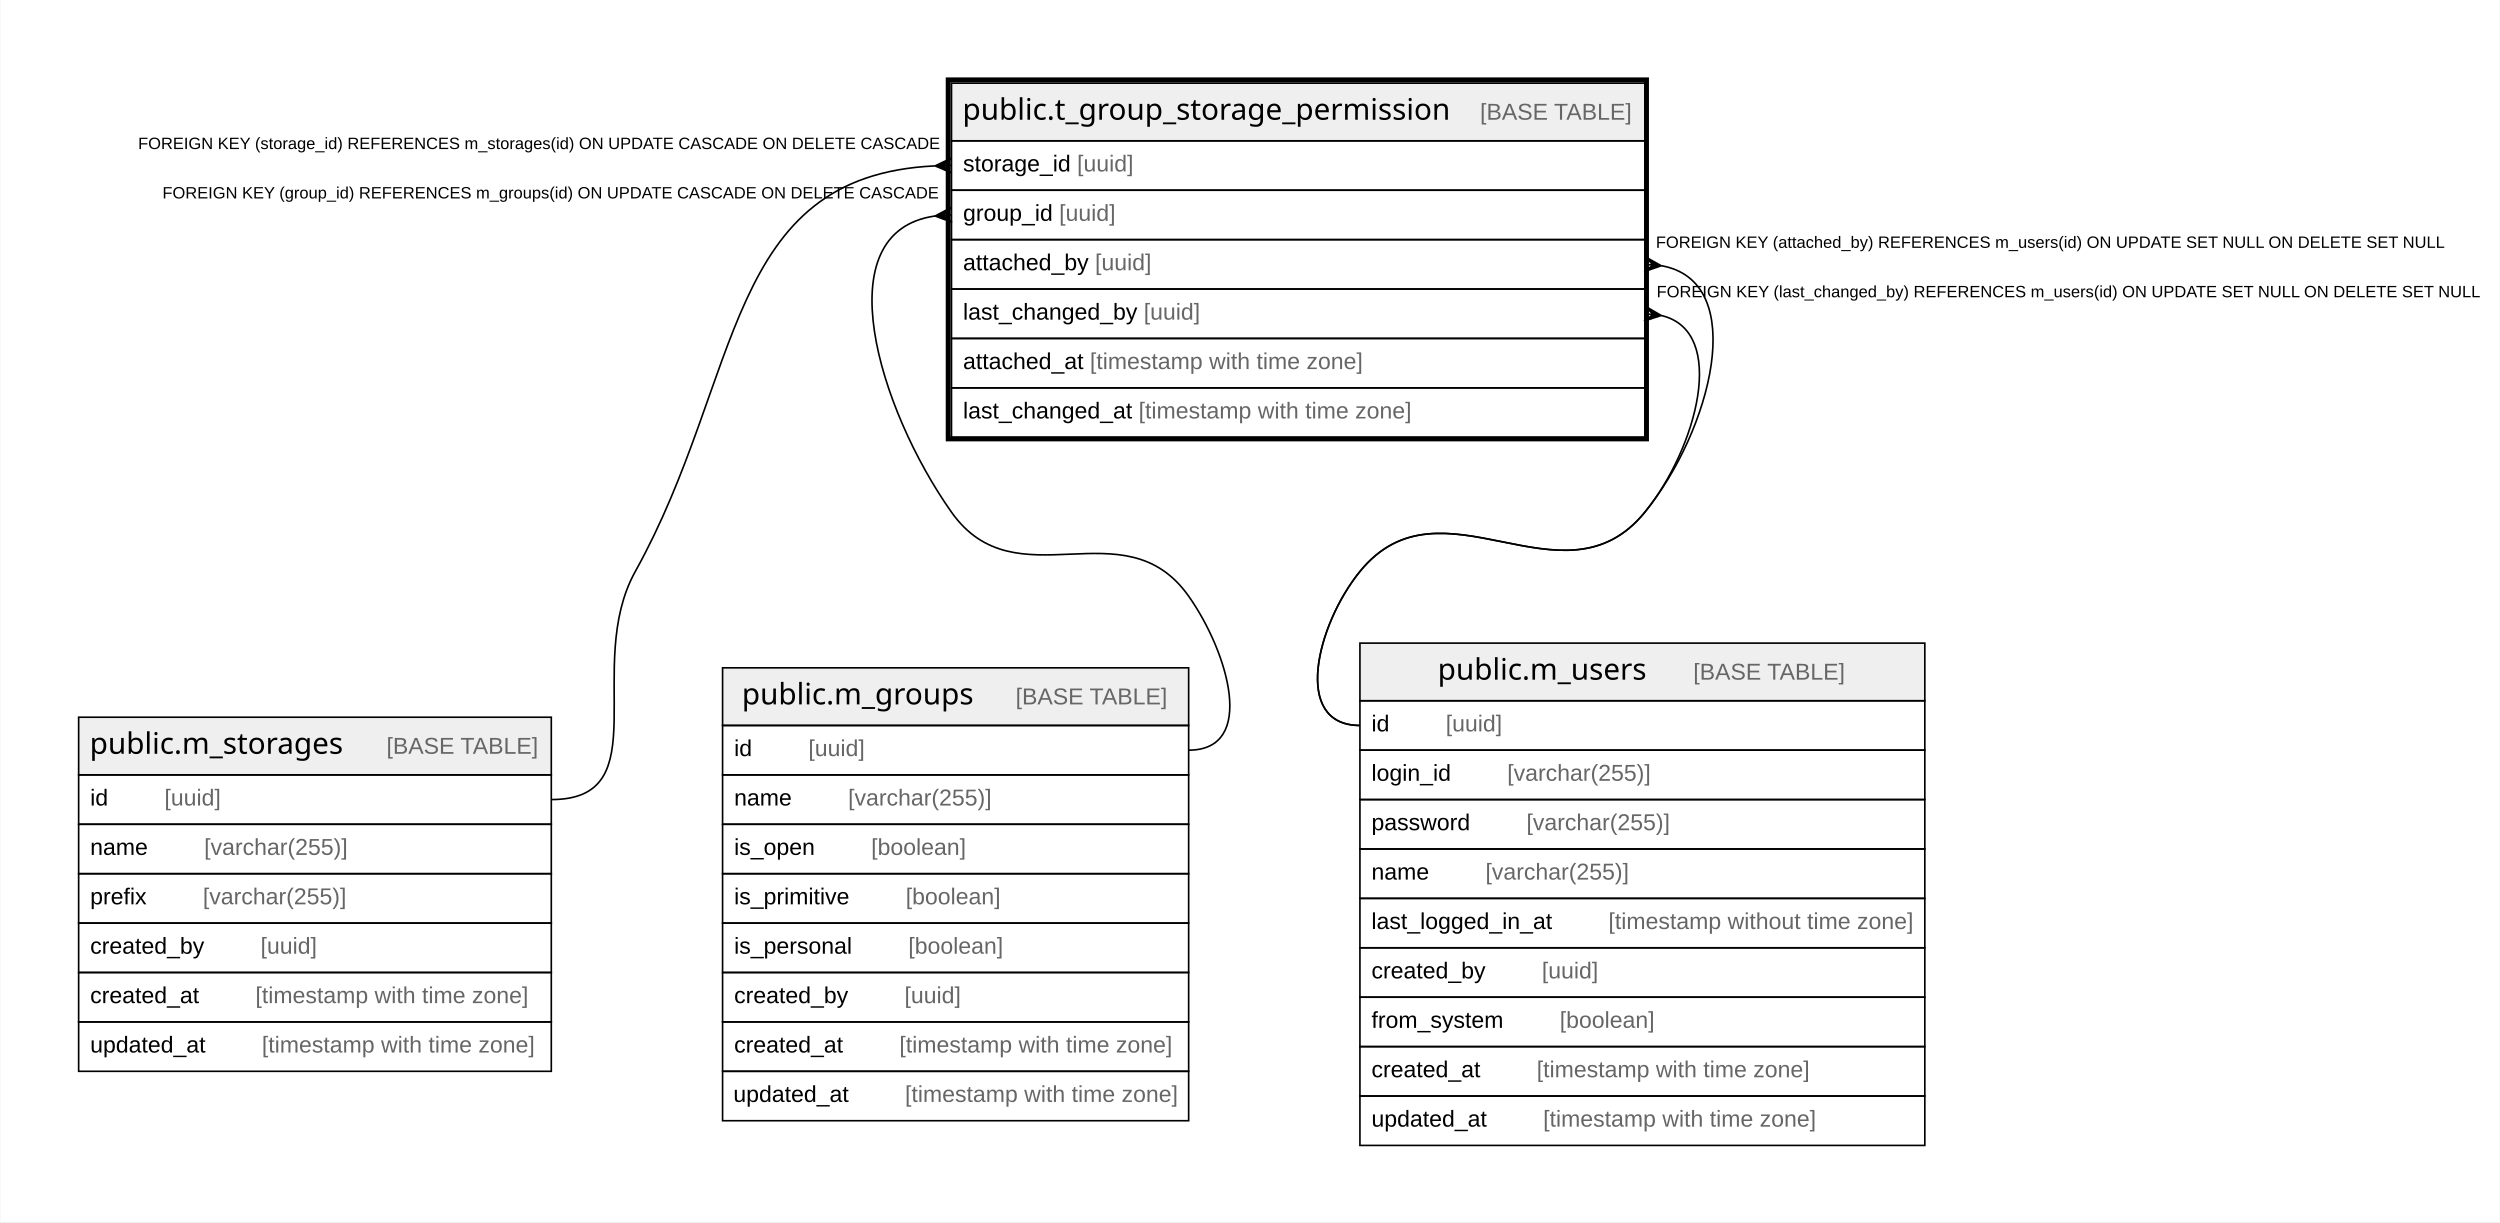
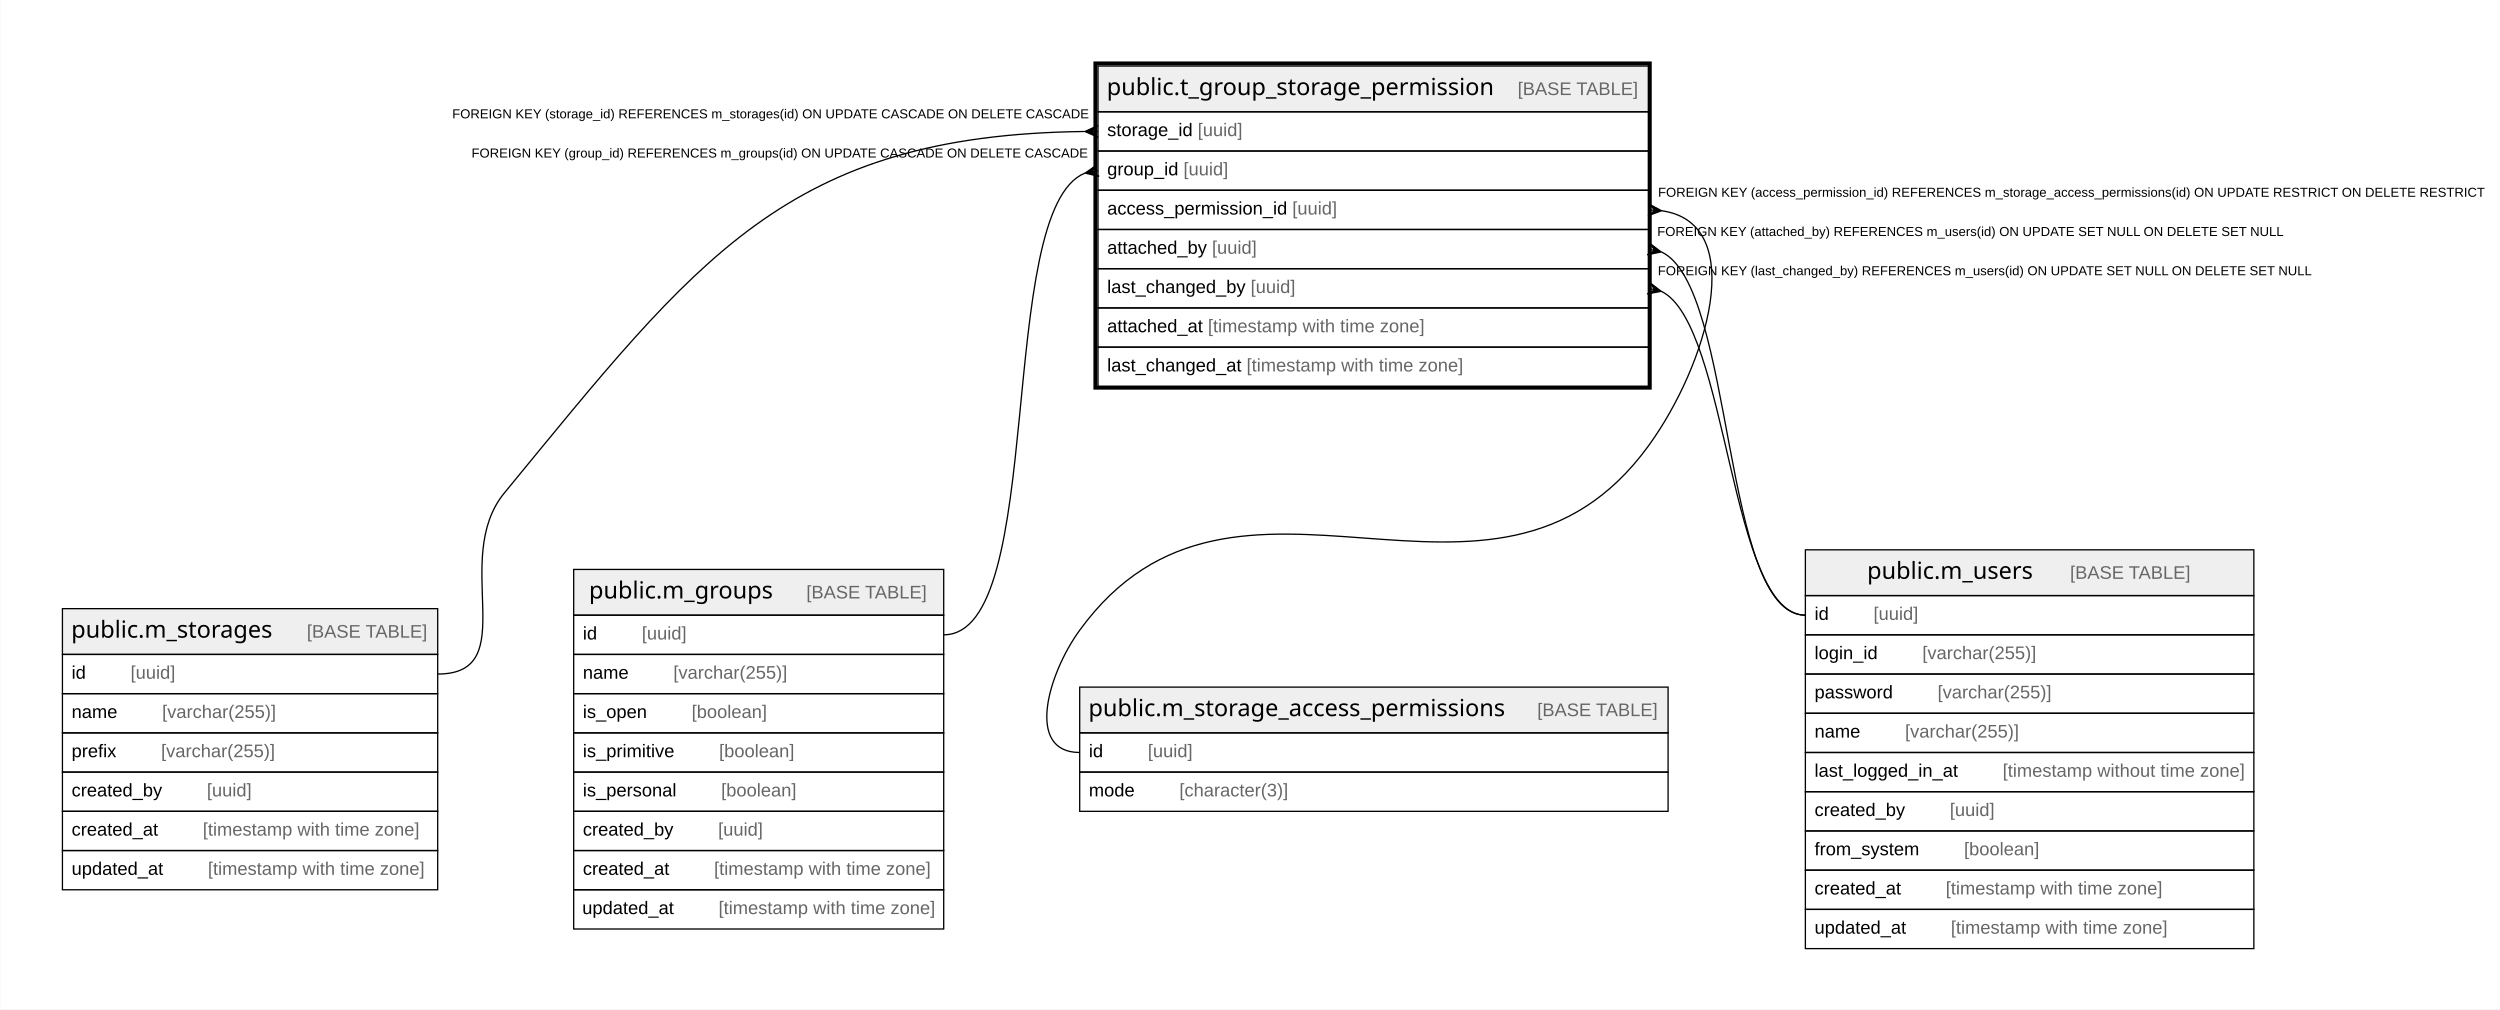
- <svg xmlns="http://www.w3.org/2000/svg" width="1518pt" height="742pt" viewBox="0.00 0.00 1517.50 742.00">
-   <g id="graph0" class="graph" transform="scale(1 1) rotate(0) translate(4 738)">
-     <polygon fill="#ffffff" stroke="transparent" points="-4,4 -4,-738 1513.5,-738 1513.5,4 -4,4" />
+ <svg xmlns="http://www.w3.org/2000/svg" width="1912pt" height="772pt" viewBox="0.00 0.00 1911.50 772.00">
+   <g id="graph0" class="graph" transform="scale(1 1) rotate(0) translate(4 768)">
+     <polygon fill="#ffffff" stroke="transparent" points="-4,4 -4,-768 1907.5,-768 1907.5,4 -4,4" />
    <g id="node1" class="node">
-       <polygon fill="#efefef" stroke="transparent" points="573.5,-652.5 573.5,-687.5 994.5,-687.5 994.5,-652.5 573.5,-652.5" />
-       <polygon fill="none" stroke="#000000" points="573.5,-652.5 573.5,-687.5 994.5,-687.5 994.5,-652.5 573.5,-652.5" />
-       <text text-anchor="start" x="580.184" y="-665.3" font-family="Arial Bold" font-size="18.00" fill="#000000">public.t_group_storage_permission</text>
-       <text text-anchor="start" x="860.248" y="-665.3" font-family="Arial" font-size="14.00" fill="#000000">    </text>
-       <text text-anchor="start" x="894.453" y="-665.3" font-family="Arial" font-size="14.00" fill="#666666">[BASE TABLE]</text>
-       <polygon fill="none" stroke="#000000" points="573.5,-622.5 573.5,-652.5 994.5,-652.5 994.5,-622.5 573.5,-622.5" />
-       <text text-anchor="start" x="580.5" y="-633.9" font-family="Arial" font-size="14.00" fill="#000000">storage_id </text>
-       <text text-anchor="start" x="649.744" y="-633.9" font-family="Arial" font-size="14.00" fill="#666666">[uuid]</text>
-       <polygon fill="none" stroke="#000000" points="573.5,-592.5 573.5,-622.5 994.5,-622.5 994.5,-592.5 573.5,-592.5" />
-       <text text-anchor="start" x="580.5" y="-603.9" font-family="Arial" font-size="14.00" fill="#000000">group_id </text>
-       <text text-anchor="start" x="638.853" y="-603.9" font-family="Arial" font-size="14.00" fill="#666666">[uuid]</text>
-       <polygon fill="none" stroke="#000000" points="573.5,-562.5 573.5,-592.5 994.5,-592.5 994.5,-562.5 573.5,-562.5" />
-       <text text-anchor="start" x="580.5" y="-573.9" font-family="Arial" font-size="14.00" fill="#000000">attached_by </text>
-       <text text-anchor="start" x="660.65" y="-573.9" font-family="Arial" font-size="14.00" fill="#666666">[uuid]</text>
-       <polygon fill="none" stroke="#000000" points="573.5,-532.5 573.5,-562.5 994.5,-562.5 994.5,-532.5 573.5,-532.5" />
-       <text text-anchor="start" x="580.5" y="-543.9" font-family="Arial" font-size="14.00" fill="#000000">last_changed_by </text>
-       <text text-anchor="start" x="690.214" y="-543.9" font-family="Arial" font-size="14.00" fill="#666666">[uuid]</text>
-       <polygon fill="none" stroke="#000000" points="573.5,-502.5 573.5,-532.5 994.5,-532.5 994.5,-502.5 573.5,-502.5" />
-       <text text-anchor="start" x="580.5" y="-513.9" font-family="Arial" font-size="14.00" fill="#000000">attached_at </text>
-       <text text-anchor="start" x="657.541" y="-513.9" font-family="Arial" font-size="14.00" fill="#666666">[timestamp with time zone]</text>
-       <polygon fill="none" stroke="#000000" points="573.5,-472.5 573.5,-502.5 994.5,-502.5 994.5,-472.5 573.5,-472.5" />
-       <text text-anchor="start" x="580.5" y="-483.9" font-family="Arial" font-size="14.00" fill="#000000">last_changed_at </text>
-       <text text-anchor="start" x="687.104" y="-483.9" font-family="Arial" font-size="14.00" fill="#666666">[timestamp with time zone]</text>
-       <polygon fill="none" stroke="#000000" stroke-width="3" points="571.5,-471.5 571.5,-689.5 995.5,-689.5 995.5,-471.5 571.5,-471.5" />
+       <polygon fill="#efefef" stroke="transparent" points="835.5,-682.5 835.5,-717.5 1256.5,-717.5 1256.5,-682.5 835.5,-682.5" />
+       <polygon fill="none" stroke="#000000" points="835.5,-682.5 835.5,-717.5 1256.5,-717.5 1256.5,-682.5 835.5,-682.5" />
+       <text text-anchor="start" x="842.184" y="-695.3" font-family="Arial Bold" font-size="18.00" fill="#000000">public.t_group_storage_permission</text>
+       <text text-anchor="start" x="1122.248" y="-695.3" font-family="Arial" font-size="14.00" fill="#000000">    </text>
+       <text text-anchor="start" x="1156.453" y="-695.3" font-family="Arial" font-size="14.00" fill="#666666">[BASE TABLE]</text>
+       <polygon fill="none" stroke="#000000" points="835.5,-652.5 835.5,-682.5 1256.5,-682.5 1256.5,-652.5 835.5,-652.5" />
+       <text text-anchor="start" x="842.5" y="-663.9" font-family="Arial" font-size="14.00" fill="#000000">storage_id </text>
+       <text text-anchor="start" x="911.744" y="-663.9" font-family="Arial" font-size="14.00" fill="#666666">[uuid]</text>
+       <polygon fill="none" stroke="#000000" points="835.5,-622.5 835.5,-652.5 1256.5,-652.5 1256.5,-622.5 835.5,-622.5" />
+       <text text-anchor="start" x="842.5" y="-633.9" font-family="Arial" font-size="14.00" fill="#000000">group_id </text>
+       <text text-anchor="start" x="900.853" y="-633.9" font-family="Arial" font-size="14.00" fill="#666666">[uuid]</text>
+       <polygon fill="none" stroke="#000000" points="835.5,-592.5 835.5,-622.5 1256.5,-622.5 1256.5,-592.5 835.5,-592.5" />
+       <text text-anchor="start" x="842.5" y="-603.9" font-family="Arial" font-size="14.00" fill="#000000">access_permission_id </text>
+       <text text-anchor="start" x="984.075" y="-603.9" font-family="Arial" font-size="14.00" fill="#666666">[uuid]</text>
+       <polygon fill="none" stroke="#000000" points="835.5,-562.5 835.5,-592.5 1256.5,-592.5 1256.5,-562.5 835.5,-562.5" />
+       <text text-anchor="start" x="842.5" y="-573.9" font-family="Arial" font-size="14.00" fill="#000000">attached_by </text>
+       <text text-anchor="start" x="922.65" y="-573.9" font-family="Arial" font-size="14.00" fill="#666666">[uuid]</text>
+       <polygon fill="none" stroke="#000000" points="835.5,-532.5 835.5,-562.5 1256.5,-562.5 1256.5,-532.5 835.5,-532.5" />
+       <text text-anchor="start" x="842.5" y="-543.9" font-family="Arial" font-size="14.00" fill="#000000">last_changed_by </text>
+       <text text-anchor="start" x="952.214" y="-543.9" font-family="Arial" font-size="14.00" fill="#666666">[uuid]</text>
+       <polygon fill="none" stroke="#000000" points="835.5,-502.5 835.5,-532.5 1256.5,-532.5 1256.5,-502.5 835.5,-502.5" />
+       <text text-anchor="start" x="842.5" y="-513.9" font-family="Arial" font-size="14.00" fill="#000000">attached_at </text>
+       <text text-anchor="start" x="919.541" y="-513.9" font-family="Arial" font-size="14.00" fill="#666666">[timestamp with time zone]</text>
+       <polygon fill="none" stroke="#000000" points="835.5,-472.5 835.5,-502.5 1256.5,-502.5 1256.5,-472.5 835.5,-472.5" />
+       <text text-anchor="start" x="842.5" y="-483.9" font-family="Arial" font-size="14.00" fill="#000000">last_changed_at </text>
+       <text text-anchor="start" x="949.104" y="-483.9" font-family="Arial" font-size="14.00" fill="#666666">[timestamp with time zone]</text>
+       <polygon fill="none" stroke="#000000" stroke-width="3" points="833.5,-471.5 833.5,-719.5 1257.5,-719.5 1257.5,-471.5 833.5,-471.5" />
    </g>
    <g id="node2" class="node">
      <polygon fill="#efefef" stroke="transparent" points="43.5,-267.5 43.5,-302.5 330.5,-302.5 330.5,-267.5 43.5,-267.5" />
      <polygon fill="none" stroke="#000000" points="43.5,-267.5 43.5,-302.5 330.5,-302.5 330.5,-267.5 43.5,-267.5" />
      <text text-anchor="start" x="50.203" y="-280.3" font-family="Arial Bold" font-size="18.00" fill="#000000">public.m_storages</text>
      <text text-anchor="start" x="196.229" y="-280.3" font-family="Arial" font-size="14.00" fill="#000000">    </text>
      <text text-anchor="start" x="230.434" y="-280.3" font-family="Arial" font-size="14.00" fill="#666666">[BASE TABLE]</text>
      <polygon fill="none" stroke="#000000" points="43.5,-237.5 43.5,-267.5 330.5,-267.5 330.5,-237.5 43.5,-237.5" />
      <text text-anchor="start" x="50.5" y="-248.9" font-family="Arial" font-size="14.00" fill="#000000">id    </text>
      <text text-anchor="start" x="95.594" y="-248.9" font-family="Arial" font-size="14.00" fill="#666666">[uuid]</text>
      <polygon fill="none" stroke="#000000" points="43.5,-207.5 43.5,-237.5 330.5,-237.5 330.5,-207.5 43.5,-207.5" />
      <text text-anchor="start" x="50.5" y="-218.9" font-family="Arial" font-size="14.00" fill="#000000">name    </text>
      <text text-anchor="start" x="119.713" y="-218.9" font-family="Arial" font-size="14.00" fill="#666666">[varchar(255)]</text>
      <polygon fill="none" stroke="#000000" points="43.5,-177.5 43.5,-207.5 330.5,-207.5 330.5,-177.5 43.5,-177.5" />
      <text text-anchor="start" x="50.5" y="-188.9" font-family="Arial" font-size="14.00" fill="#000000">prefix    </text>
      <text text-anchor="start" x="118.928" y="-188.9" font-family="Arial" font-size="14.00" fill="#666666">[varchar(255)]</text>
      <polygon fill="none" stroke="#000000" points="43.5,-147.5 43.5,-177.5 330.5,-177.5 330.5,-147.5 43.5,-147.5" />
      <text text-anchor="start" x="50.5" y="-158.9" font-family="Arial" font-size="14.00" fill="#000000">created_by    </text>
      <text text-anchor="start" x="153.952" y="-158.9" font-family="Arial" font-size="14.00" fill="#666666">[uuid]</text>
      <polygon fill="none" stroke="#000000" points="43.5,-117.5 43.5,-147.5 330.5,-147.5 330.5,-117.5 43.5,-117.5" />
      <text text-anchor="start" x="50.5" y="-128.9" font-family="Arial" font-size="14.00" fill="#000000">created_at    </text>
      <text text-anchor="start" x="150.842" y="-128.9" font-family="Arial" font-size="14.00" fill="#666666">[timestamp with time zone]</text>
      <polygon fill="none" stroke="#000000" points="43.5,-87.5 43.5,-117.5 330.5,-117.5 330.5,-87.5 43.5,-87.5" />
      <text text-anchor="start" x="50.5" y="-98.9" font-family="Arial" font-size="14.00" fill="#000000">updated_at    </text>
      <text text-anchor="start" x="154.747" y="-98.9" font-family="Arial" font-size="14.00" fill="#666666">[timestamp with time zone]</text>
    </g>
    <g id="edge1" class="edge">
-       <path fill="none" stroke="#000000" d="M563.215,-637.26C435.307,-631.149 447.25,-509.298 381.5,-391 349.633,-333.664 396.096,-252.5 330.5,-252.5" />
-       <polygon fill="#000000" stroke="#000000" points="563.503,-637.267 573.395,-641.999 568.501,-637.383 573.5,-637.5 573.5,-637.5 573.5,-637.5 568.501,-637.383 573.605,-633.001 563.503,-637.267 563.503,-637.267" />
-       <text text-anchor="start" x="79.602" y="-647.5" font-family="Arial" font-size="10.00" fill="#000000">FOREIGN KEY (storage_id) REFERENCES m_storages(id) ON UPDATE CASCADE ON DELETE CASCADE</text>
+       <path fill="none" stroke="#000000" d="M825.226,-667.439C597.246,-664.726 529.375,-570.793 381.5,-391 339.832,-340.338 396.096,-252.5 330.5,-252.5" />
+       <polygon fill="#000000" stroke="#000000" points="825.5,-667.441 835.473,-672 830.5,-667.471 835.5,-667.5 835.5,-667.5 835.5,-667.5 830.5,-667.471 835.527,-663 825.5,-667.441 825.5,-667.441" />
+       <text text-anchor="start" x="341.601" y="-677.5" font-family="Arial" font-size="10.00" fill="#000000">FOREIGN KEY (storage_id) REFERENCES m_storages(id) ON UPDATE CASCADE ON DELETE CASCADE</text>
    </g>
    <g id="node3" class="node">
      <polygon fill="#efefef" stroke="transparent" points="434.5,-297.5 434.5,-332.5 717.5,-332.5 717.5,-297.5 434.5,-297.5" />
      <polygon fill="none" stroke="#000000" points="434.5,-297.5 434.5,-332.5 717.5,-332.5 717.5,-297.5 434.5,-297.5" />
      <text text-anchor="start" x="446.204" y="-310.3" font-family="Arial Bold" font-size="18.00" fill="#000000">public.m_groups</text>
      <text text-anchor="start" x="578.228" y="-310.3" font-family="Arial" font-size="14.00" fill="#000000">    </text>
      <text text-anchor="start" x="612.433" y="-310.3" font-family="Arial" font-size="14.00" fill="#666666">[BASE TABLE]</text>
      <polygon fill="none" stroke="#000000" points="434.5,-267.5 434.5,-297.5 717.5,-297.5 717.5,-267.5 434.5,-267.5" />
      <text text-anchor="start" x="441.5" y="-278.9" font-family="Arial" font-size="14.00" fill="#000000">id    </text>
      <text text-anchor="start" x="486.594" y="-278.9" font-family="Arial" font-size="14.00" fill="#666666">[uuid]</text>
      <polygon fill="none" stroke="#000000" points="434.5,-237.5 434.5,-267.5 717.5,-267.5 717.5,-237.5 434.5,-237.5" />
      <text text-anchor="start" x="441.5" y="-248.9" font-family="Arial" font-size="14.00" fill="#000000">name    </text>
      <text text-anchor="start" x="510.713" y="-248.9" font-family="Arial" font-size="14.00" fill="#666666">[varchar(255)]</text>
      <polygon fill="none" stroke="#000000" points="434.5,-207.5 434.5,-237.5 717.5,-237.5 717.5,-207.5 434.5,-207.5" />
      <text text-anchor="start" x="441.5" y="-218.9" font-family="Arial" font-size="14.00" fill="#000000">is_open    </text>
      <text text-anchor="start" x="524.724" y="-218.9" font-family="Arial" font-size="14.00" fill="#666666">[boolean]</text>
      <polygon fill="none" stroke="#000000" points="434.5,-177.5 434.5,-207.5 717.5,-207.5 717.5,-177.5 434.5,-177.5" />
      <text text-anchor="start" x="441.5" y="-188.9" font-family="Arial" font-size="14.00" fill="#000000">is_primitive    </text>
      <text text-anchor="start" x="545.691" y="-188.9" font-family="Arial" font-size="14.00" fill="#666666">[boolean]</text>
      <polygon fill="none" stroke="#000000" points="434.5,-147.5 434.5,-177.5 717.5,-177.5 717.5,-147.5 434.5,-147.5" />
      <text text-anchor="start" x="441.5" y="-158.9" font-family="Arial" font-size="14.00" fill="#000000">is_personal    </text>
      <text text-anchor="start" x="547.274" y="-158.9" font-family="Arial" font-size="14.00" fill="#666666">[boolean]</text>
      <polygon fill="none" stroke="#000000" points="434.5,-117.5 434.5,-147.5 717.5,-147.5 717.5,-117.5 434.5,-117.5" />
      <text text-anchor="start" x="441.5" y="-128.9" font-family="Arial" font-size="14.00" fill="#000000">created_by    </text>
      <text text-anchor="start" x="544.952" y="-128.9" font-family="Arial" font-size="14.00" fill="#666666">[uuid]</text>
      <polygon fill="none" stroke="#000000" points="434.5,-87.5 434.5,-117.5 717.5,-117.5 717.5,-87.5 434.5,-87.5" />
      <text text-anchor="start" x="441.5" y="-98.9" font-family="Arial" font-size="14.00" fill="#000000">created_at    </text>
      <text text-anchor="start" x="541.842" y="-98.9" font-family="Arial" font-size="14.00" fill="#666666">[timestamp with time zone]</text>
      <polygon fill="none" stroke="#000000" points="434.5,-57.5 434.5,-87.5 717.5,-87.5 717.5,-57.5 434.5,-57.5" />
      <text text-anchor="start" x="441.034" y="-68.9" font-family="Arial" font-size="14.00" fill="#000000">updated_at    </text>
      <text text-anchor="start" x="545.281" y="-68.9" font-family="Arial" font-size="14.00" fill="#666666">[timestamp with time zone]</text>
    </g>
    <g id="edge2" class="edge">
-       <path fill="none" stroke="#000000" d="M563.371,-606.819C496.351,-597.269 529.281,-489.571 573.5,-427 612.684,-371.553 678.316,-431.447 717.5,-376 741.483,-342.063 759.056,-282.5 717.5,-282.5" />
-       <polygon fill="#000000" stroke="#000000" points="563.523,-606.829 573.198,-611.99 568.511,-607.164 573.5,-607.5 573.5,-607.5 573.5,-607.5 568.511,-607.164 573.802,-603.01 563.523,-606.829 563.523,-606.829" />
-       <text text-anchor="start" x="94.38" y="-617.5" font-family="Arial" font-size="10.00" fill="#000000">FOREIGN KEY (group_id) REFERENCES m_groups(id) ON UPDATE CASCADE ON DELETE CASCADE</text>
+       <path fill="none" stroke="#000000" d="M825.491,-635.59C756.272,-607.648 797.061,-282.5 717.5,-282.5" />
+       <polygon fill="#000000" stroke="#000000" points="825.677,-635.625 834.657,-641.92 830.589,-636.563 835.5,-637.5 835.5,-637.5 835.5,-637.5 830.589,-636.563 836.343,-633.08 825.677,-635.625 825.677,-635.625" />
+       <text text-anchor="start" x="356.38" y="-647.5" font-family="Arial" font-size="10.00" fill="#000000">FOREIGN KEY (group_id) REFERENCES m_groups(id) ON UPDATE CASCADE ON DELETE CASCADE</text>
    </g>
    <g id="node4" class="node">
-       <polygon fill="#efefef" stroke="transparent" points="821.5,-312.5 821.5,-347.5 1164.5,-347.5 1164.5,-312.5 821.5,-312.5" />
-       <polygon fill="none" stroke="#000000" points="821.5,-312.5 821.5,-347.5 1164.5,-347.5 1164.5,-312.5 821.5,-312.5" />
-       <text text-anchor="start" x="868.71" y="-325.3" font-family="Arial Bold" font-size="18.00" fill="#000000">public.m_users</text>
-       <text text-anchor="start" x="989.722" y="-325.3" font-family="Arial" font-size="14.00" fill="#000000">    </text>
-       <text text-anchor="start" x="1023.927" y="-325.3" font-family="Arial" font-size="14.00" fill="#666666">[BASE TABLE]</text>
-       <polygon fill="none" stroke="#000000" points="821.5,-282.5 821.5,-312.5 1164.5,-312.5 1164.5,-282.5 821.5,-282.5" />
-       <text text-anchor="start" x="828.5" y="-293.9" font-family="Arial" font-size="14.00" fill="#000000">id    </text>
-       <text text-anchor="start" x="873.594" y="-293.9" font-family="Arial" font-size="14.00" fill="#666666">[uuid]</text>
-       <polygon fill="none" stroke="#000000" points="821.5,-252.5 821.5,-282.5 1164.5,-282.5 1164.5,-252.5 821.5,-252.5" />
-       <text text-anchor="start" x="828.5" y="-263.9" font-family="Arial" font-size="14.00" fill="#000000">login_id    </text>
-       <text text-anchor="start" x="910.938" y="-263.9" font-family="Arial" font-size="14.00" fill="#666666">[varchar(255)]</text>
-       <polygon fill="none" stroke="#000000" points="821.5,-222.5 821.5,-252.5 1164.5,-252.5 1164.5,-222.5 821.5,-222.5" />
-       <text text-anchor="start" x="828.5" y="-233.9" font-family="Arial" font-size="14.00" fill="#000000">password    </text>
-       <text text-anchor="start" x="922.602" y="-233.9" font-family="Arial" font-size="14.00" fill="#666666">[varchar(255)]</text>
-       <polygon fill="none" stroke="#000000" points="821.5,-192.5 821.5,-222.5 1164.5,-222.5 1164.5,-192.5 821.5,-192.5" />
-       <text text-anchor="start" x="828.5" y="-203.9" font-family="Arial" font-size="14.00" fill="#000000">name    </text>
-       <text text-anchor="start" x="897.713" y="-203.9" font-family="Arial" font-size="14.00" fill="#666666">[varchar(255)]</text>
-       <polygon fill="none" stroke="#000000" points="821.5,-162.5 821.5,-192.5 1164.5,-192.5 1164.5,-162.5 821.5,-162.5" />
-       <text text-anchor="start" x="828.473" y="-173.9" font-family="Arial" font-size="14.00" fill="#000000">last_logged_in_at    </text>
-       <text text-anchor="start" x="972.387" y="-173.9" font-family="Arial" font-size="14.00" fill="#666666">[timestamp without time zone]</text>
-       <polygon fill="none" stroke="#000000" points="821.5,-132.5 821.5,-162.5 1164.5,-162.5 1164.5,-132.5 821.5,-132.5" />
-       <text text-anchor="start" x="828.5" y="-143.9" font-family="Arial" font-size="14.00" fill="#000000">created_by    </text>
-       <text text-anchor="start" x="931.952" y="-143.9" font-family="Arial" font-size="14.00" fill="#666666">[uuid]</text>
-       <polygon fill="none" stroke="#000000" points="821.5,-102.5 821.5,-132.5 1164.5,-132.5 1164.5,-102.5 821.5,-102.5" />
-       <text text-anchor="start" x="828.5" y="-113.9" font-family="Arial" font-size="14.00" fill="#000000">from_system    </text>
-       <text text-anchor="start" x="942.816" y="-113.9" font-family="Arial" font-size="14.00" fill="#666666">[boolean]</text>
-       <polygon fill="none" stroke="#000000" points="821.5,-72.5 821.5,-102.5 1164.5,-102.5 1164.5,-72.5 821.5,-72.5" />
-       <text text-anchor="start" x="828.5" y="-83.9" font-family="Arial" font-size="14.00" fill="#000000">created_at    </text>
-       <text text-anchor="start" x="928.842" y="-83.9" font-family="Arial" font-size="14.00" fill="#666666">[timestamp with time zone]</text>
-       <polygon fill="none" stroke="#000000" points="821.5,-42.5 821.5,-72.5 1164.5,-72.5 1164.5,-42.5 821.5,-42.5" />
-       <text text-anchor="start" x="828.5" y="-53.9" font-family="Arial" font-size="14.00" fill="#000000">updated_at    </text>
-       <text text-anchor="start" x="932.747" y="-53.9" font-family="Arial" font-size="14.00" fill="#666666">[timestamp with time zone]</text>
+       <polygon fill="#efefef" stroke="transparent" points="821.5,-207.5 821.5,-242.5 1271.5,-242.5 1271.5,-207.5 821.5,-207.5" />
+       <polygon fill="none" stroke="#000000" points="821.5,-207.5 821.5,-242.5 1271.5,-242.5 1271.5,-207.5 821.5,-207.5" />
+       <text text-anchor="start" x="828.191" y="-220.3" font-family="Arial Bold" font-size="18.00" fill="#000000">public.m_storage_access_permissions</text>
+       <text text-anchor="start" x="1137.241" y="-220.3" font-family="Arial" font-size="14.00" fill="#000000">    </text>
+       <text text-anchor="start" x="1171.445" y="-220.3" font-family="Arial" font-size="14.00" fill="#666666">[BASE TABLE]</text>
+       <polygon fill="none" stroke="#000000" points="821.5,-177.5 821.5,-207.5 1271.5,-207.5 1271.5,-177.5 821.5,-177.5" />
+       <text text-anchor="start" x="828.5" y="-188.9" font-family="Arial" font-size="14.00" fill="#000000">id    </text>
+       <text text-anchor="start" x="873.594" y="-188.9" font-family="Arial" font-size="14.00" fill="#666666">[uuid]</text>
+       <polygon fill="none" stroke="#000000" points="821.5,-147.5 821.5,-177.5 1271.5,-177.5 1271.5,-147.5 821.5,-147.5" />
+       <text text-anchor="start" x="828.5" y="-158.9" font-family="Arial" font-size="14.00" fill="#000000">mode    </text>
+       <text text-anchor="start" x="897.713" y="-158.9" font-family="Arial" font-size="14.00" fill="#666666">[character(3)]</text>
    </g>
    <g id="edge3" class="edge">
-       <path fill="none" stroke="#000000" d="M1004.664,-576.639C1058.637,-566.855 1034.397,-476.055 994.5,-427 944.945,-366.072 871.055,-451.928 821.5,-391 795.279,-358.761 779.944,-297.5 821.5,-297.5" />
-       <polygon fill="#000000" stroke="#000000" points="1004.464,-576.656 994.12,-573.016 999.482,-577.078 994.5,-577.5 994.5,-577.5 994.5,-577.5 999.482,-577.078 994.88,-581.984 1004.464,-576.656 1004.464,-576.656" />
-       <text text-anchor="start" x="1001.206" y="-587.5" font-family="Arial" font-size="10.00" fill="#000000">FOREIGN KEY (attached_by) REFERENCES m_users(id) ON UPDATE SET NULL ON DELETE SET NULL</text>
+       <path fill="none" stroke="#000000" d="M1266.634,-606.815C1333.725,-597.215 1301.557,-488.97 1256.5,-427 1136.983,-262.621 941.017,-450.379 821.5,-286 797.062,-252.389 779.944,-192.5 821.5,-192.5" />
+       <polygon fill="#000000" stroke="#000000" points="1266.477,-606.826 1256.197,-603.01 1261.489,-607.163 1256.5,-607.5 1256.5,-607.5 1256.5,-607.5 1261.489,-607.163 1256.803,-611.99 1266.477,-606.826 1266.477,-606.826" />
+       <text text-anchor="start" x="1263.826" y="-617.5" font-family="Arial" font-size="10.00" fill="#000000">FOREIGN KEY (access_permission_id) REFERENCES m_storage_access_permissions(id) ON UPDATE RESTRICT ON DELETE RESTRICT</text>
+     </g>
+     <g id="node5" class="node">
+       <polygon fill="#efefef" stroke="transparent" points="1376.5,-312.5 1376.5,-347.5 1719.5,-347.5 1719.5,-312.5 1376.5,-312.5" />
+       <polygon fill="none" stroke="#000000" points="1376.5,-312.5 1376.5,-347.5 1719.5,-347.5 1719.5,-312.5 1376.5,-312.5" />
+       <text text-anchor="start" x="1423.71" y="-325.3" font-family="Arial Bold" font-size="18.00" fill="#000000">public.m_users</text>
+       <text text-anchor="start" x="1544.722" y="-325.3" font-family="Arial" font-size="14.00" fill="#000000">    </text>
+       <text text-anchor="start" x="1578.927" y="-325.3" font-family="Arial" font-size="14.00" fill="#666666">[BASE TABLE]</text>
+       <polygon fill="none" stroke="#000000" points="1376.5,-282.5 1376.5,-312.5 1719.5,-312.5 1719.5,-282.5 1376.5,-282.5" />
+       <text text-anchor="start" x="1383.5" y="-293.9" font-family="Arial" font-size="14.00" fill="#000000">id    </text>
+       <text text-anchor="start" x="1428.594" y="-293.9" font-family="Arial" font-size="14.00" fill="#666666">[uuid]</text>
+       <polygon fill="none" stroke="#000000" points="1376.5,-252.5 1376.5,-282.5 1719.5,-282.5 1719.5,-252.5 1376.5,-252.5" />
+       <text text-anchor="start" x="1383.5" y="-263.9" font-family="Arial" font-size="14.00" fill="#000000">login_id    </text>
+       <text text-anchor="start" x="1465.938" y="-263.9" font-family="Arial" font-size="14.00" fill="#666666">[varchar(255)]</text>
+       <polygon fill="none" stroke="#000000" points="1376.5,-222.5 1376.5,-252.5 1719.5,-252.5 1719.5,-222.5 1376.5,-222.5" />
+       <text text-anchor="start" x="1383.5" y="-233.9" font-family="Arial" font-size="14.00" fill="#000000">password    </text>
+       <text text-anchor="start" x="1477.602" y="-233.9" font-family="Arial" font-size="14.00" fill="#666666">[varchar(255)]</text>
+       <polygon fill="none" stroke="#000000" points="1376.5,-192.5 1376.5,-222.5 1719.5,-222.5 1719.5,-192.5 1376.5,-192.5" />
+       <text text-anchor="start" x="1383.5" y="-203.9" font-family="Arial" font-size="14.00" fill="#000000">name    </text>
+       <text text-anchor="start" x="1452.713" y="-203.9" font-family="Arial" font-size="14.00" fill="#666666">[varchar(255)]</text>
+       <polygon fill="none" stroke="#000000" points="1376.5,-162.5 1376.5,-192.5 1719.5,-192.5 1719.5,-162.5 1376.5,-162.5" />
+       <text text-anchor="start" x="1383.473" y="-173.9" font-family="Arial" font-size="14.00" fill="#000000">last_logged_in_at    </text>
+       <text text-anchor="start" x="1527.387" y="-173.9" font-family="Arial" font-size="14.00" fill="#666666">[timestamp without time zone]</text>
+       <polygon fill="none" stroke="#000000" points="1376.5,-132.5 1376.5,-162.5 1719.5,-162.5 1719.5,-132.5 1376.5,-132.5" />
+       <text text-anchor="start" x="1383.5" y="-143.9" font-family="Arial" font-size="14.00" fill="#000000">created_by    </text>
+       <text text-anchor="start" x="1486.952" y="-143.9" font-family="Arial" font-size="14.00" fill="#666666">[uuid]</text>
+       <polygon fill="none" stroke="#000000" points="1376.5,-102.5 1376.5,-132.5 1719.5,-132.5 1719.5,-102.5 1376.5,-102.5" />
+       <text text-anchor="start" x="1383.5" y="-113.9" font-family="Arial" font-size="14.00" fill="#000000">from_system    </text>
+       <text text-anchor="start" x="1497.816" y="-113.9" font-family="Arial" font-size="14.00" fill="#666666">[boolean]</text>
+       <polygon fill="none" stroke="#000000" points="1376.5,-72.5 1376.5,-102.5 1719.5,-102.5 1719.5,-72.5 1376.5,-72.5" />
+       <text text-anchor="start" x="1383.5" y="-83.9" font-family="Arial" font-size="14.00" fill="#000000">created_at    </text>
+       <text text-anchor="start" x="1483.842" y="-83.9" font-family="Arial" font-size="14.00" fill="#666666">[timestamp with time zone]</text>
+       <polygon fill="none" stroke="#000000" points="1376.5,-42.5 1376.5,-72.5 1719.5,-72.5 1719.5,-42.5 1376.5,-42.5" />
+       <text text-anchor="start" x="1383.5" y="-53.9" font-family="Arial" font-size="14.00" fill="#000000">updated_at    </text>
+       <text text-anchor="start" x="1487.747" y="-53.9" font-family="Arial" font-size="14.00" fill="#666666">[timestamp with time zone]</text>
    </g>
    <g id="edge4" class="edge">
-       <path fill="none" stroke="#000000" d="M1004.474,-546.43C1045.288,-536.881 1025.983,-465.708 994.5,-427 944.945,-366.072 871.055,-451.928 821.5,-391 795.279,-358.761 779.944,-297.5 821.5,-297.5" />
-       <polygon fill="#000000" stroke="#000000" points="1004.443,-546.434 994.02,-543.026 999.471,-546.967 994.5,-547.5 994.5,-547.5 994.5,-547.5 999.471,-546.967 994.98,-551.974 1004.443,-546.434 1004.443,-546.434" />
-       <text text-anchor="start" x="1001.648" y="-557.5" font-family="Arial" font-size="10.00" fill="#000000">FOREIGN KEY (last_changed_by) REFERENCES m_users(id) ON UPDATE SET NULL ON DELETE SET NULL</text>
+       <path fill="none" stroke="#000000" d="M1266.541,-575.246C1322.803,-548.747 1312.374,-297.5 1376.5,-297.5" />
+       <polygon fill="#000000" stroke="#000000" points="1266.257,-575.31 1255.514,-573.109 1261.379,-576.405 1256.5,-577.5 1256.5,-577.5 1256.5,-577.5 1261.379,-576.405 1257.486,-581.891 1266.257,-575.31 1266.257,-575.31" />
+       <text text-anchor="start" x="1263.206" y="-587.5" font-family="Arial" font-size="10.00" fill="#000000">FOREIGN KEY (attached_by) REFERENCES m_users(id) ON UPDATE SET NULL ON DELETE SET NULL</text>
+     </g>
+     <g id="edge5" class="edge">
+       <path fill="none" stroke="#000000" d="M1266.37,-545.185C1317.964,-519.982 1318.366,-297.5 1376.5,-297.5" />
+       <polygon fill="#000000" stroke="#000000" points="1266.236,-545.216 1255.472,-543.119 1261.368,-546.358 1256.5,-547.5 1256.5,-547.5 1256.5,-547.5 1261.368,-546.358 1257.528,-551.881 1266.236,-545.216 1266.236,-545.216" />
+       <text text-anchor="start" x="1263.648" y="-557.5" font-family="Arial" font-size="10.00" fill="#000000">FOREIGN KEY (last_changed_by) REFERENCES m_users(id) ON UPDATE SET NULL ON DELETE SET NULL</text>
    </g>
  </g>
</svg>
